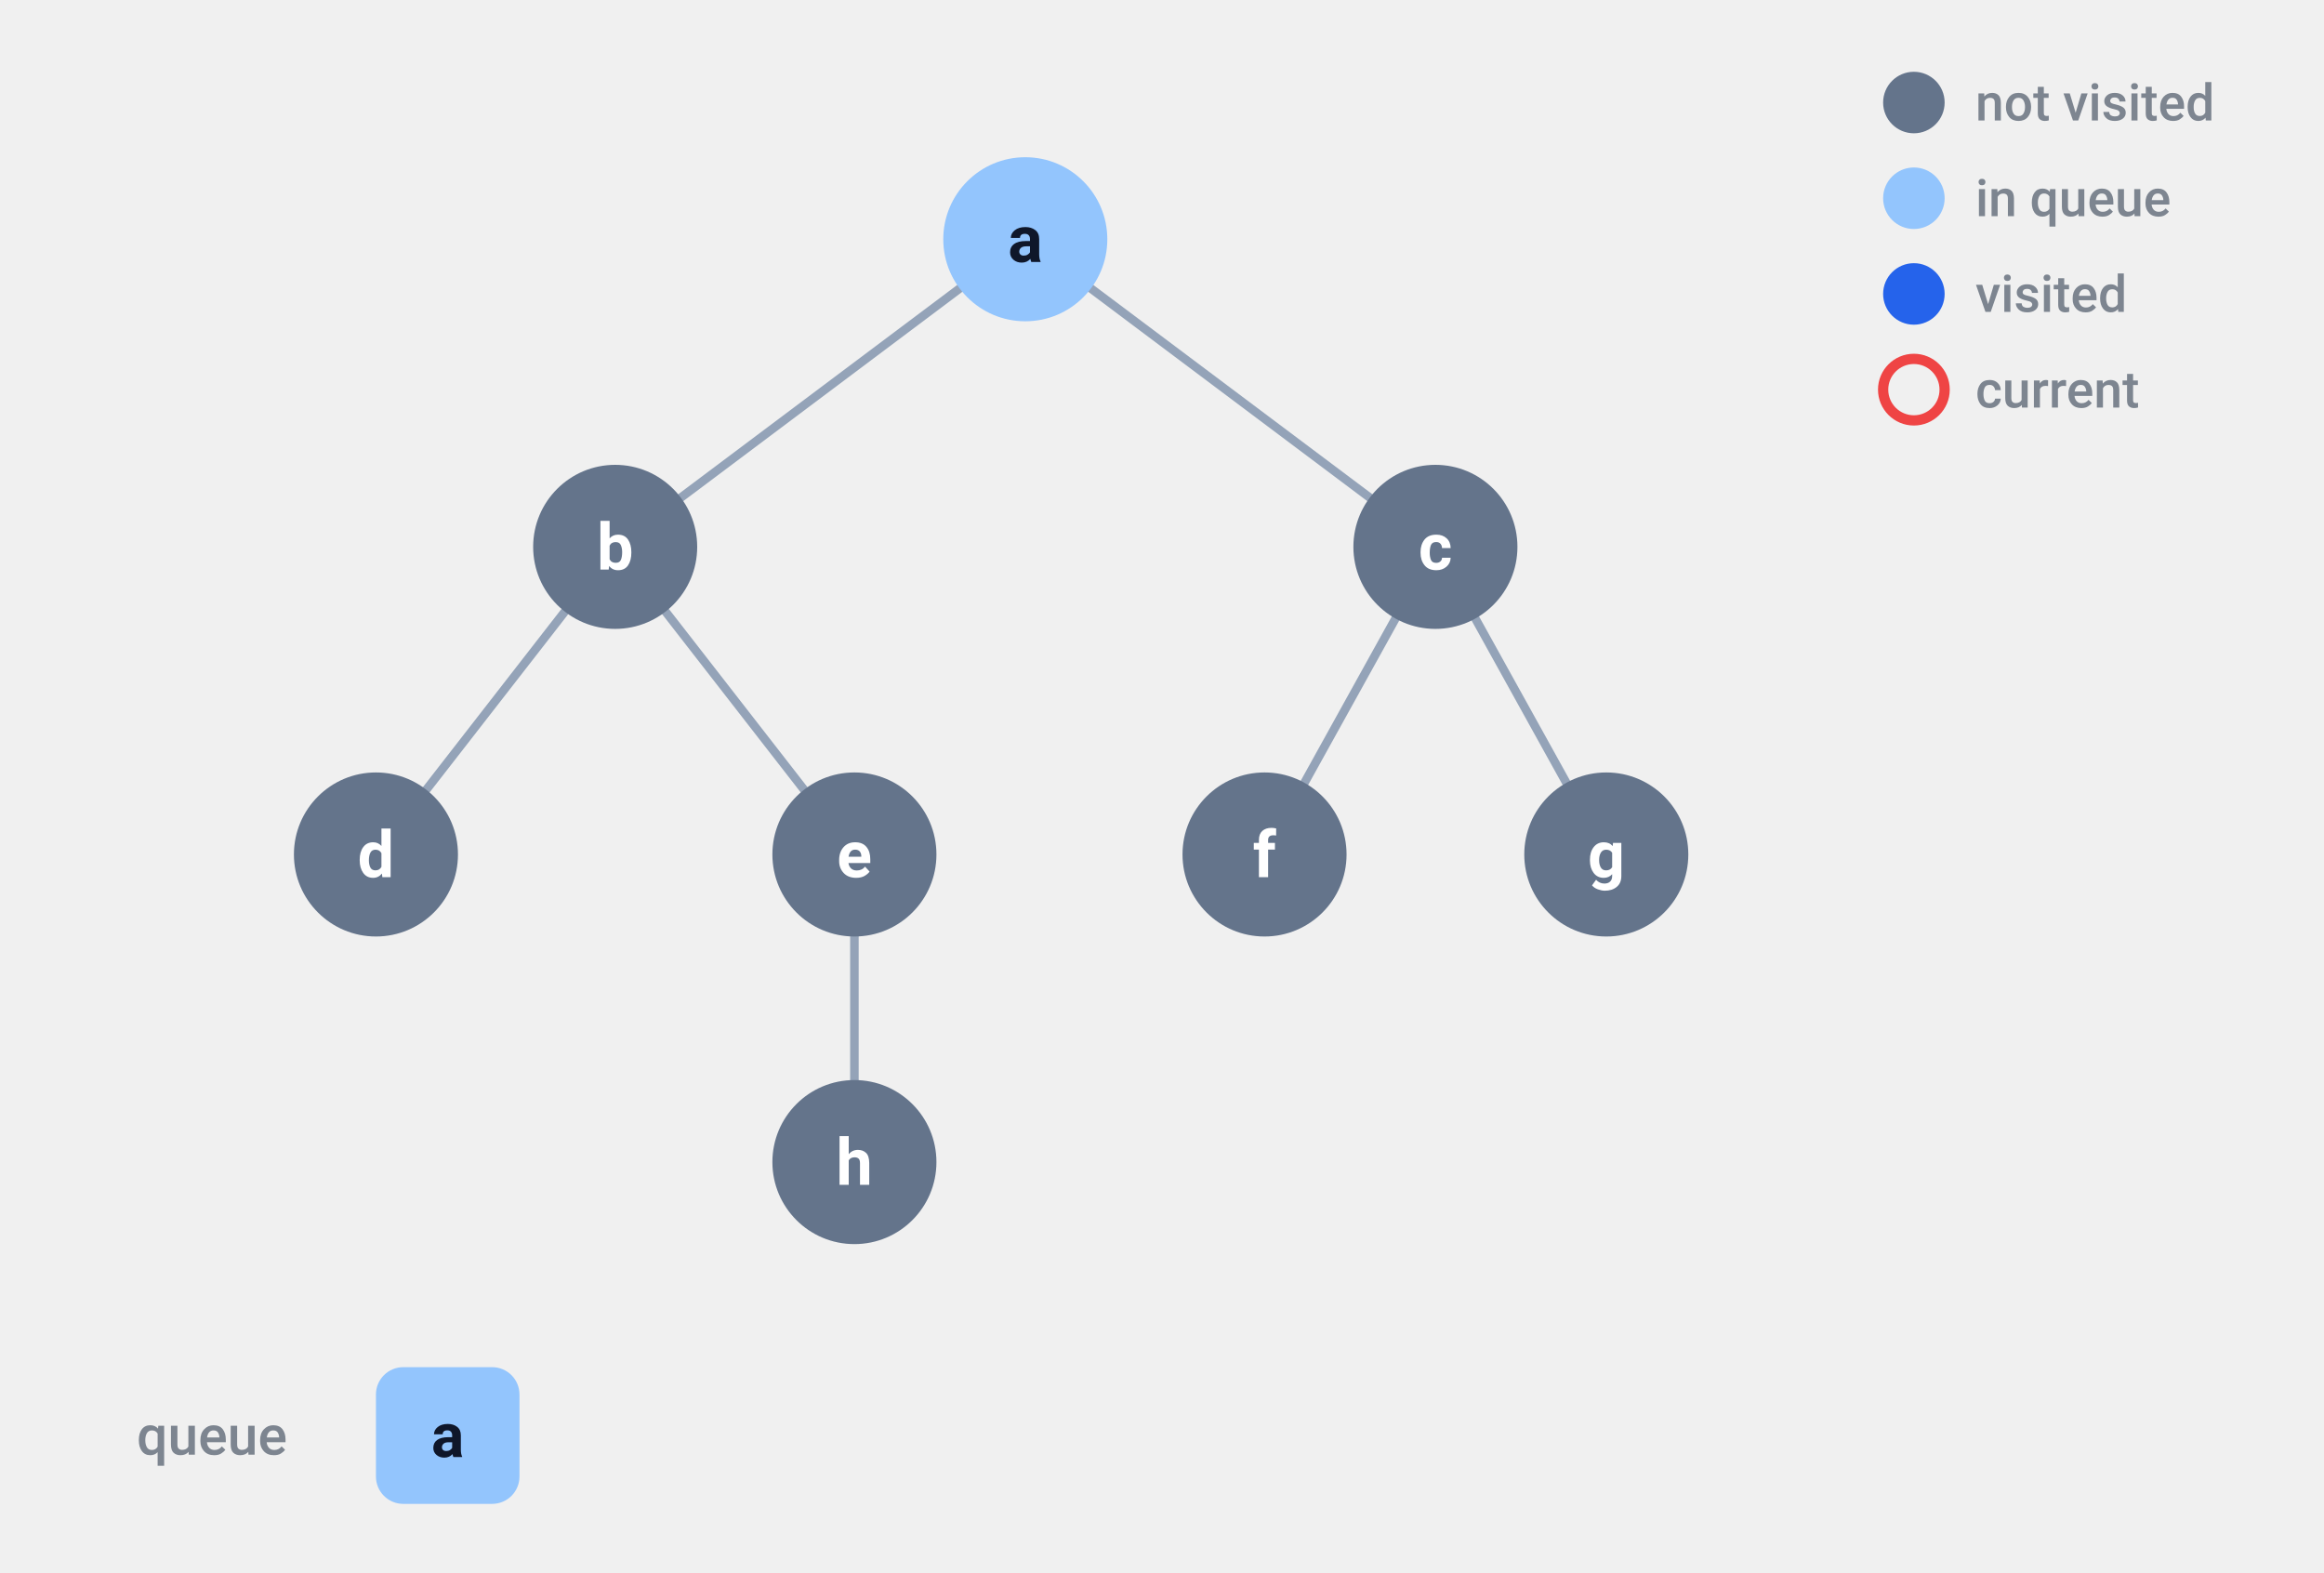
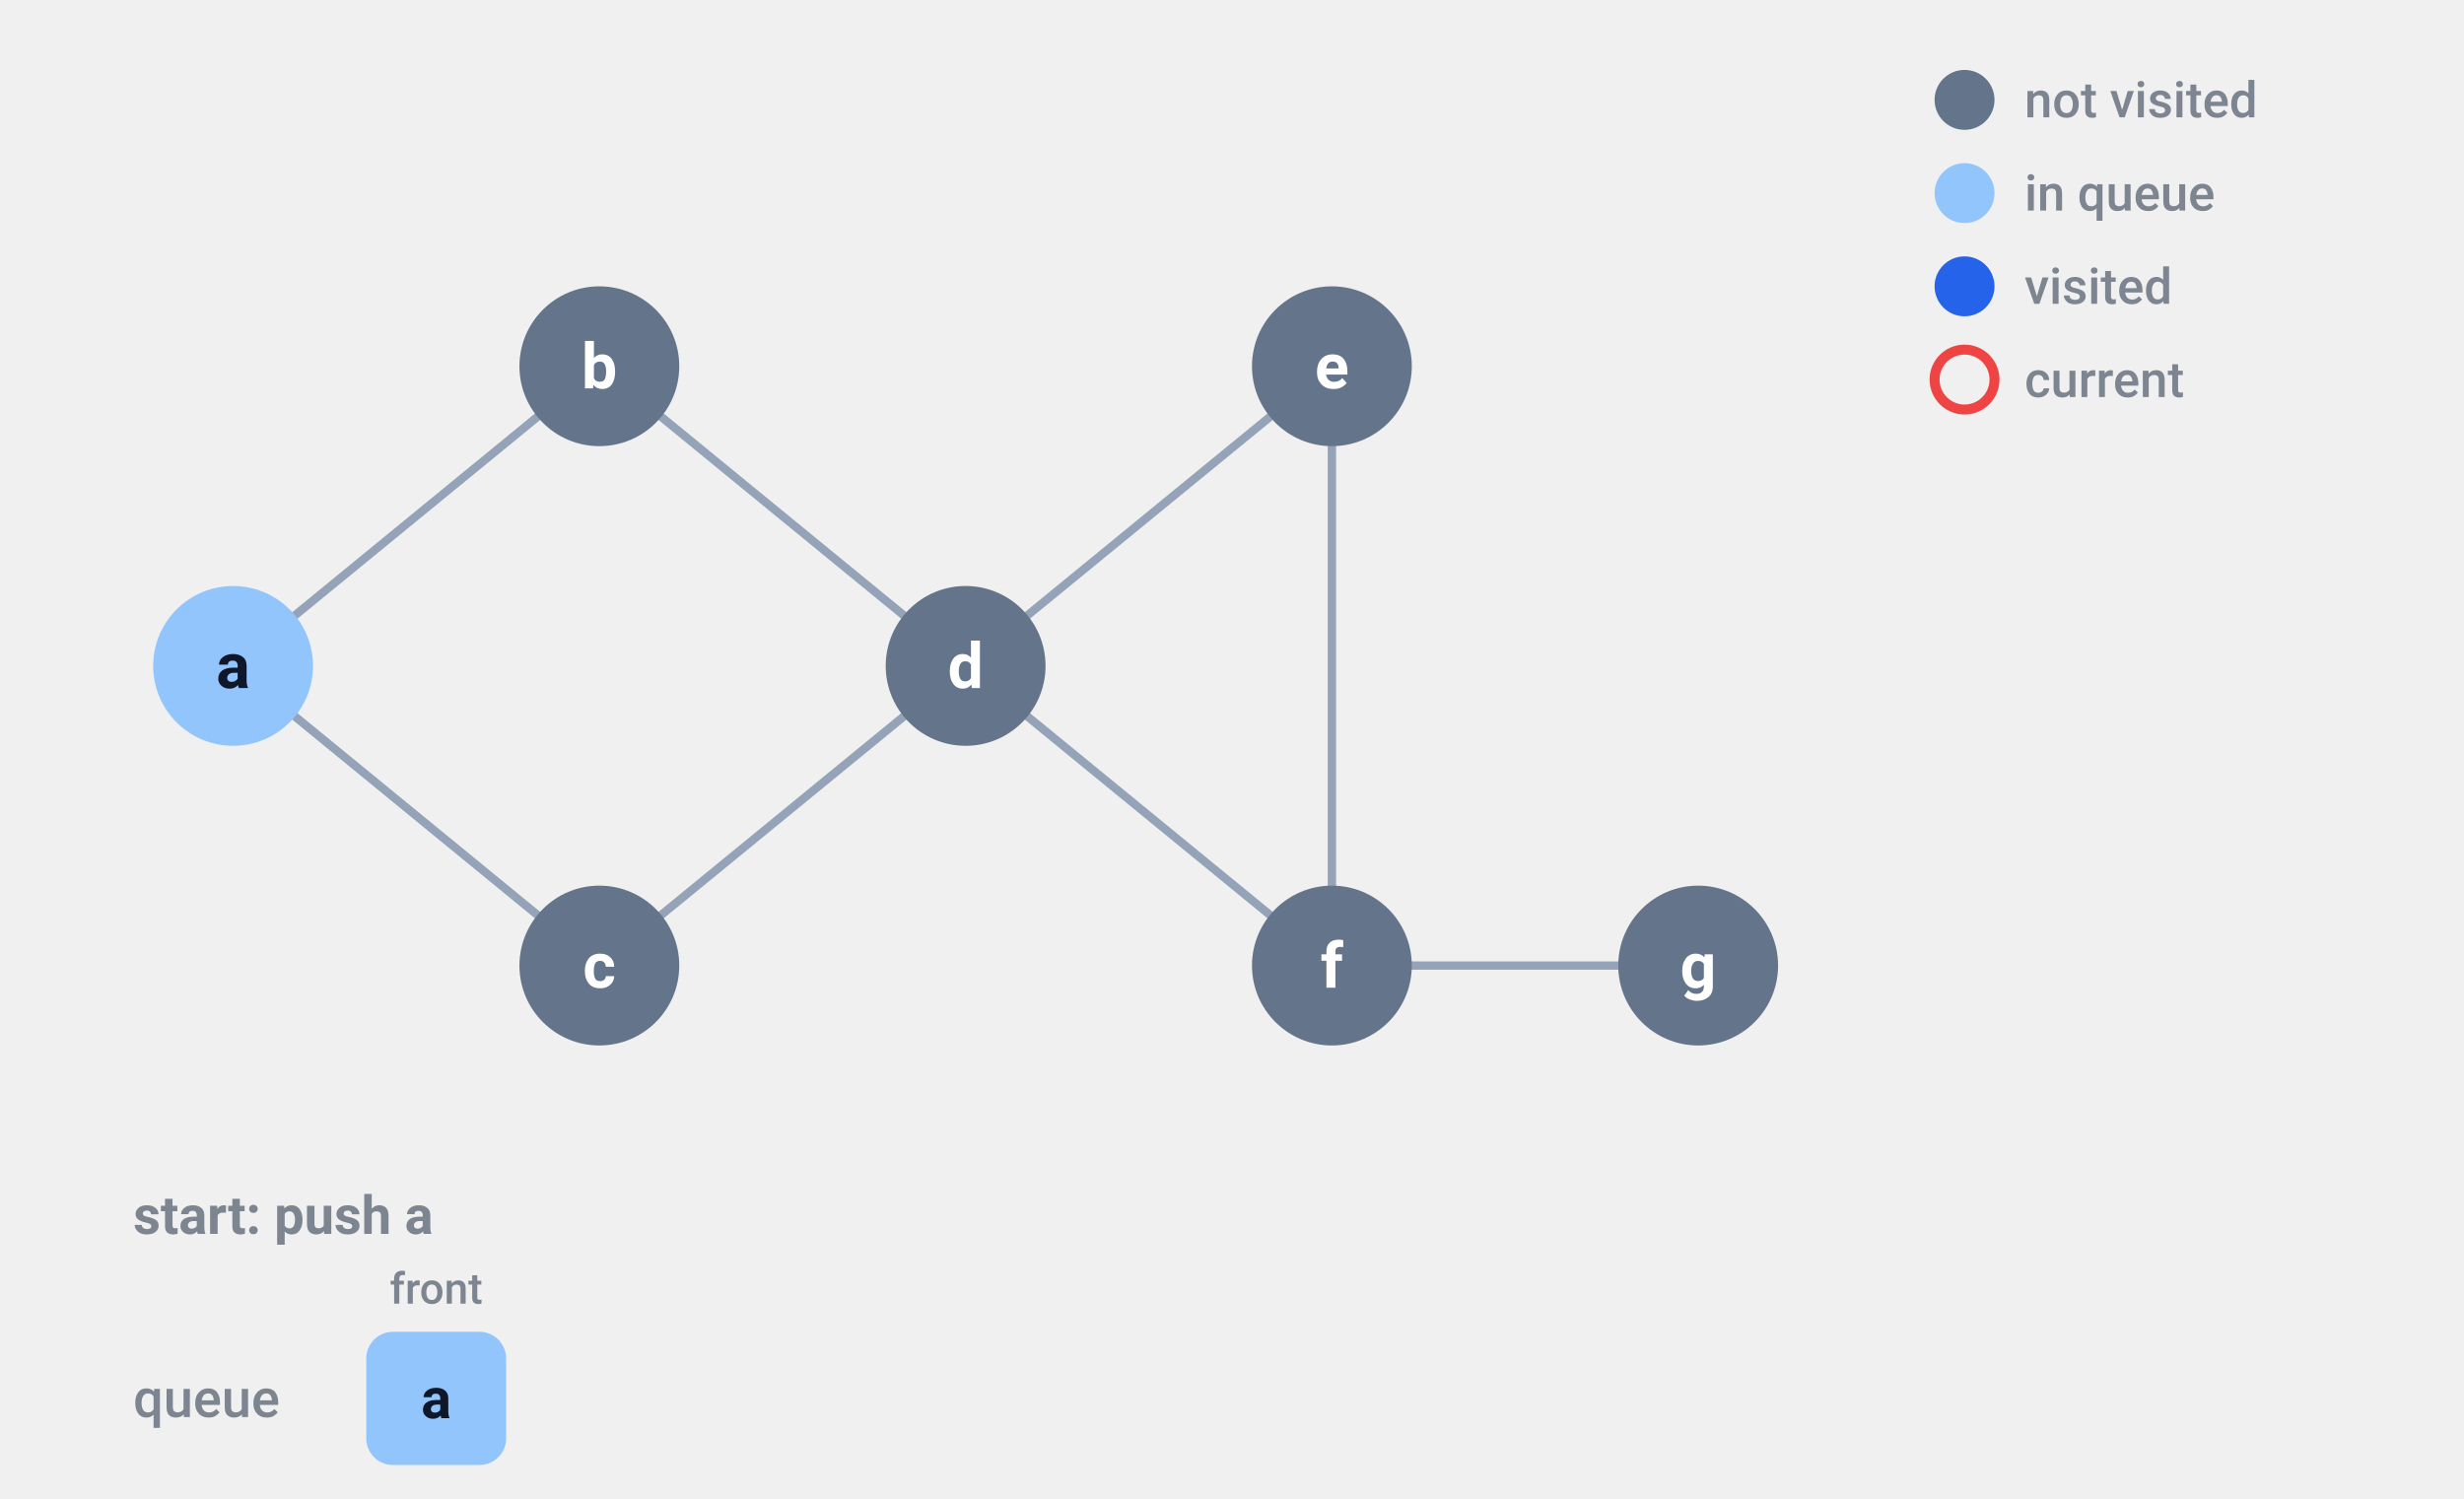
- <svg xmlns="http://www.w3.org/2000/svg" viewBox="0 0 680 460" width="680" height="460" font-family="ui-sans-serif, system-ui, -apple-system, 'Segoe UI', Roboto, sans-serif">
+ <svg xmlns="http://www.w3.org/2000/svg" viewBox="0 0 740 450" width="740" height="450" font-family="ui-sans-serif, system-ui, -apple-system, 'Segoe UI', Roboto, sans-serif">
  <defs>
    <marker id="ah" viewBox="0 0 10 10" refX="9" refY="5" markerWidth="7" markerHeight="7" orient="auto-start-reverse">
      <path d="M0,0 L10,5 L0,10 z" fill="#94a3b8" />
    </marker>
    <marker id="ahl" viewBox="0 0 10 10" refX="9" refY="5" markerWidth="6" markerHeight="6" orient="auto-start-reverse">
      <path d="M0,0 L10,5 L0,10 z" fill="#7d8590" />
    </marker>
  </defs>
-   <line x1="280.8" y1="84.4" x2="199.2" y2="145.6" stroke="#94a3b8" stroke-width="2.5" stroke-linecap="round" />
-   <line x1="319.2" y1="84.4" x2="400.8" y2="145.6" stroke="#94a3b8" stroke-width="2.5" stroke-linecap="round" />
-   <line x1="165.3" y1="178.9" x2="124.7" y2="231.1" stroke="#94a3b8" stroke-width="2.5" stroke-linecap="round" />
-   <line x1="194.7" y1="178.9" x2="235.3" y2="231.1" stroke="#94a3b8" stroke-width="2.5" stroke-linecap="round" />
-   <line x1="408.3" y1="181.0" x2="381.7" y2="229.0" stroke="#94a3b8" stroke-width="2.5" stroke-linecap="round" />
-   <line x1="431.7" y1="181.0" x2="458.3" y2="229.0" stroke="#94a3b8" stroke-width="2.5" stroke-linecap="round" />
-   <line x1="250.0" y1="274.0" x2="250.0" y2="316.0" stroke="#94a3b8" stroke-width="2.5" stroke-linecap="round" />
-   <circle cx="300" cy="70" r="31" fill="none" stroke="#ef4444" stroke-width="3" opacity="0">
-     <animate attributeName="opacity" dur="14.3s" repeatCount="indefinite" calcMode="discrete" keyTimes="0;0.091;0.182;0.273;0.364;0.455;0.545;0.636;0.727;0.818;0.909" values="0;1;0;0;0;0;0;0;0;0;0" />
+   <line x1="88.6" y1="184.8" x2="161.4" y2="125.2" stroke="#94a3b8" stroke-width="2.5" stroke-linecap="round" />
+   <line x1="88.6" y1="215.2" x2="161.4" y2="274.8" stroke="#94a3b8" stroke-width="2.5" stroke-linecap="round" />
+   <line x1="198.6" y1="125.2" x2="271.4" y2="184.8" stroke="#94a3b8" stroke-width="2.5" stroke-linecap="round" />
+   <line x1="198.6" y1="274.8" x2="271.4" y2="215.2" stroke="#94a3b8" stroke-width="2.5" stroke-linecap="round" />
+   <line x1="308.6" y1="184.8" x2="381.4" y2="125.2" stroke="#94a3b8" stroke-width="2.5" stroke-linecap="round" />
+   <line x1="308.6" y1="215.2" x2="381.4" y2="274.8" stroke="#94a3b8" stroke-width="2.5" stroke-linecap="round" />
+   <line x1="400.0" y1="134.0" x2="400.0" y2="266.0" stroke="#94a3b8" stroke-width="2.5" stroke-linecap="round" />
+   <line x1="424.0" y1="290.0" x2="486.0" y2="290.0" stroke="#94a3b8" stroke-width="2.5" stroke-linecap="round" />
+   <g opacity="0">
+     <line x1="88.6" y1="184.8" x2="161.4" y2="125.2" stroke="#2563eb" stroke-width="4.5" stroke-linecap="round" />
+     <animate attributeName="opacity" dur="16.5s" repeatCount="indefinite" calcMode="discrete" keyTimes="0;0.091;0.182;0.273;0.364;0.455;0.545;0.636;0.727;0.818;0.909" values="0;1;1;1;1;1;1;1;1;1;1" />
+   </g>
+   <g opacity="0">
+     <line x1="88.6" y1="215.2" x2="161.4" y2="274.8" stroke="#2563eb" stroke-width="4.5" stroke-linecap="round" />
+     <animate attributeName="opacity" dur="16.5s" repeatCount="indefinite" calcMode="discrete" keyTimes="0;0.091;0.182;0.273;0.364;0.455;0.545;0.636;0.727;0.818;0.909" values="0;1;1;1;1;1;1;1;1;1;1" />
+   </g>
+   <g opacity="0">
+     <line x1="198.6" y1="125.2" x2="271.4" y2="184.8" stroke="#2563eb" stroke-width="4.5" stroke-linecap="round" />
+     <animate attributeName="opacity" dur="16.5s" repeatCount="indefinite" calcMode="discrete" keyTimes="0;0.091;0.182;0.273;0.364;0.455;0.545;0.636;0.727;0.818;0.909" values="0;0;1;1;1;1;1;1;1;1;1" />
+   </g>
+   <g opacity="0">
+     <line x1="308.6" y1="184.8" x2="381.4" y2="125.2" stroke="#2563eb" stroke-width="4.5" stroke-linecap="round" />
+     <animate attributeName="opacity" dur="16.5s" repeatCount="indefinite" calcMode="discrete" keyTimes="0;0.091;0.182;0.273;0.364;0.455;0.545;0.636;0.727;0.818;0.909" values="0;0;0;0;1;1;1;1;1;1;1" />
+   </g>
+   <g opacity="0">
+     <line x1="308.6" y1="215.2" x2="381.4" y2="274.8" stroke="#2563eb" stroke-width="4.5" stroke-linecap="round" />
+     <animate attributeName="opacity" dur="16.5s" repeatCount="indefinite" calcMode="discrete" keyTimes="0;0.091;0.182;0.273;0.364;0.455;0.545;0.636;0.727;0.818;0.909" values="0;0;0;0;1;1;1;1;1;1;1" />
+   </g>
+   <g opacity="0">
+     <line x1="424.0" y1="290.0" x2="486.0" y2="290.0" stroke="#2563eb" stroke-width="4.5" stroke-linecap="round" />
+     <animate attributeName="opacity" dur="16.5s" repeatCount="indefinite" calcMode="discrete" keyTimes="0;0.091;0.182;0.273;0.364;0.455;0.545;0.636;0.727;0.818;0.909" values="0;0;0;0;0;0;1;1;1;1;1" />
+   </g>
+   <circle cx="70" cy="200" r="31" fill="none" stroke="#ef4444" stroke-width="3" opacity="0">
+     <animate attributeName="opacity" dur="16.5s" repeatCount="indefinite" calcMode="discrete" keyTimes="0;0.091;0.182;0.273;0.364;0.455;0.545;0.636;0.727;0.818;0.909" values="0;1;0;0;0;0;0;0;0;0;0" />
  </circle>
-   <circle cx="300" cy="70" r="24" fill="#93c5fd">
-     <animate attributeName="fill" dur="14.3s" repeatCount="indefinite" calcMode="discrete" keyTimes="0;0.091;0.182;0.273;0.364;0.455;0.545;0.636;0.727;0.818;0.909" values="#93c5fd;#2563eb;#2563eb;#2563eb;#2563eb;#2563eb;#2563eb;#2563eb;#2563eb;#2563eb;#2563eb" />
+   <circle cx="70" cy="200" r="24" fill="#93c5fd">
+     <animate attributeName="fill" dur="16.5s" repeatCount="indefinite" calcMode="discrete" keyTimes="0;0.091;0.182;0.273;0.364;0.455;0.545;0.636;0.727;0.818;0.909" values="#93c5fd;#2563eb;#2563eb;#2563eb;#2563eb;#2563eb;#2563eb;#2563eb;#2563eb;#2563eb;#2563eb" />
  </circle>
-   <text x="300" y="70" dy=".35em" text-anchor="middle" font-size="19" font-weight="700" fill="#0f172a">a<animate attributeName="fill" dur="14.3s" repeatCount="indefinite" calcMode="discrete" keyTimes="0;0.091;0.182;0.273;0.364;0.455;0.545;0.636;0.727;0.818;0.909" values="#0f172a;#fff;#fff;#fff;#fff;#fff;#fff;#fff;#fff;#fff;#fff" />
+   <text x="70" y="200" dy=".35em" text-anchor="middle" font-size="19" font-weight="700" fill="#0f172a">a<animate attributeName="fill" dur="16.5s" repeatCount="indefinite" calcMode="discrete" keyTimes="0;0.091;0.182;0.273;0.364;0.455;0.545;0.636;0.727;0.818;0.909" values="#0f172a;#fff;#fff;#fff;#fff;#fff;#fff;#fff;#fff;#fff;#fff" />
  </text>
-   <circle cx="180" cy="160" r="31" fill="none" stroke="#ef4444" stroke-width="3" opacity="0">
-     <animate attributeName="opacity" dur="14.3s" repeatCount="indefinite" calcMode="discrete" keyTimes="0;0.091;0.182;0.273;0.364;0.455;0.545;0.636;0.727;0.818;0.909" values="0;0;1;0;0;0;0;0;0;0;0" />
+   <circle cx="180" cy="110" r="31" fill="none" stroke="#ef4444" stroke-width="3" opacity="0">
+     <animate attributeName="opacity" dur="16.5s" repeatCount="indefinite" calcMode="discrete" keyTimes="0;0.091;0.182;0.273;0.364;0.455;0.545;0.636;0.727;0.818;0.909" values="0;0;1;0;0;0;0;0;0;0;0" />
  </circle>
-   <circle cx="180" cy="160" r="24" fill="#64748b">
-     <animate attributeName="fill" dur="14.3s" repeatCount="indefinite" calcMode="discrete" keyTimes="0;0.091;0.182;0.273;0.364;0.455;0.545;0.636;0.727;0.818;0.909" values="#64748b;#93c5fd;#2563eb;#2563eb;#2563eb;#2563eb;#2563eb;#2563eb;#2563eb;#2563eb;#2563eb" />
+   <circle cx="180" cy="110" r="24" fill="#64748b">
+     <animate attributeName="fill" dur="16.5s" repeatCount="indefinite" calcMode="discrete" keyTimes="0;0.091;0.182;0.273;0.364;0.455;0.545;0.636;0.727;0.818;0.909" values="#64748b;#93c5fd;#2563eb;#2563eb;#2563eb;#2563eb;#2563eb;#2563eb;#2563eb;#2563eb;#2563eb" />
  </circle>
-   <text x="180" y="160" dy=".35em" text-anchor="middle" font-size="19" font-weight="700" fill="#fff">b<animate attributeName="fill" dur="14.3s" repeatCount="indefinite" calcMode="discrete" keyTimes="0;0.091;0.182;0.273;0.364;0.455;0.545;0.636;0.727;0.818;0.909" values="#fff;#0f172a;#fff;#fff;#fff;#fff;#fff;#fff;#fff;#fff;#fff" />
+   <text x="180" y="110" dy=".35em" text-anchor="middle" font-size="19" font-weight="700" fill="#fff">b<animate attributeName="fill" dur="16.5s" repeatCount="indefinite" calcMode="discrete" keyTimes="0;0.091;0.182;0.273;0.364;0.455;0.545;0.636;0.727;0.818;0.909" values="#fff;#0f172a;#fff;#fff;#fff;#fff;#fff;#fff;#fff;#fff;#fff" />
  </text>
-   <circle cx="420" cy="160" r="31" fill="none" stroke="#ef4444" stroke-width="3" opacity="0">
-     <animate attributeName="opacity" dur="14.3s" repeatCount="indefinite" calcMode="discrete" keyTimes="0;0.091;0.182;0.273;0.364;0.455;0.545;0.636;0.727;0.818;0.909" values="0;0;0;1;0;0;0;0;0;0;0" />
+   <circle cx="180" cy="290" r="31" fill="none" stroke="#ef4444" stroke-width="3" opacity="0">
+     <animate attributeName="opacity" dur="16.5s" repeatCount="indefinite" calcMode="discrete" keyTimes="0;0.091;0.182;0.273;0.364;0.455;0.545;0.636;0.727;0.818;0.909" values="0;0;0;1;0;0;0;0;0;0;0" />
  </circle>
-   <circle cx="420" cy="160" r="24" fill="#64748b">
-     <animate attributeName="fill" dur="14.3s" repeatCount="indefinite" calcMode="discrete" keyTimes="0;0.091;0.182;0.273;0.364;0.455;0.545;0.636;0.727;0.818;0.909" values="#64748b;#93c5fd;#93c5fd;#2563eb;#2563eb;#2563eb;#2563eb;#2563eb;#2563eb;#2563eb;#2563eb" />
+   <circle cx="180" cy="290" r="24" fill="#64748b">
+     <animate attributeName="fill" dur="16.5s" repeatCount="indefinite" calcMode="discrete" keyTimes="0;0.091;0.182;0.273;0.364;0.455;0.545;0.636;0.727;0.818;0.909" values="#64748b;#93c5fd;#93c5fd;#2563eb;#2563eb;#2563eb;#2563eb;#2563eb;#2563eb;#2563eb;#2563eb" />
  </circle>
-   <text x="420" y="160" dy=".35em" text-anchor="middle" font-size="19" font-weight="700" fill="#fff">c<animate attributeName="fill" dur="14.3s" repeatCount="indefinite" calcMode="discrete" keyTimes="0;0.091;0.182;0.273;0.364;0.455;0.545;0.636;0.727;0.818;0.909" values="#fff;#0f172a;#0f172a;#fff;#fff;#fff;#fff;#fff;#fff;#fff;#fff" />
+   <text x="180" y="290" dy=".35em" text-anchor="middle" font-size="19" font-weight="700" fill="#fff">c<animate attributeName="fill" dur="16.5s" repeatCount="indefinite" calcMode="discrete" keyTimes="0;0.091;0.182;0.273;0.364;0.455;0.545;0.636;0.727;0.818;0.909" values="#fff;#0f172a;#0f172a;#fff;#fff;#fff;#fff;#fff;#fff;#fff;#fff" />
  </text>
-   <circle cx="110" cy="250" r="31" fill="none" stroke="#ef4444" stroke-width="3" opacity="0">
-     <animate attributeName="opacity" dur="14.3s" repeatCount="indefinite" calcMode="discrete" keyTimes="0;0.091;0.182;0.273;0.364;0.455;0.545;0.636;0.727;0.818;0.909" values="0;0;0;0;1;0;0;0;0;0;0" />
+   <circle cx="290" cy="200" r="31" fill="none" stroke="#ef4444" stroke-width="3" opacity="0">
+     <animate attributeName="opacity" dur="16.5s" repeatCount="indefinite" calcMode="discrete" keyTimes="0;0.091;0.182;0.273;0.364;0.455;0.545;0.636;0.727;0.818;0.909" values="0;0;0;0;1;0;0;0;0;0;0" />
  </circle>
-   <circle cx="110" cy="250" r="24" fill="#64748b">
-     <animate attributeName="fill" dur="14.3s" repeatCount="indefinite" calcMode="discrete" keyTimes="0;0.091;0.182;0.273;0.364;0.455;0.545;0.636;0.727;0.818;0.909" values="#64748b;#64748b;#93c5fd;#93c5fd;#2563eb;#2563eb;#2563eb;#2563eb;#2563eb;#2563eb;#2563eb" />
+   <circle cx="290" cy="200" r="24" fill="#64748b">
+     <animate attributeName="fill" dur="16.5s" repeatCount="indefinite" calcMode="discrete" keyTimes="0;0.091;0.182;0.273;0.364;0.455;0.545;0.636;0.727;0.818;0.909" values="#64748b;#64748b;#93c5fd;#93c5fd;#2563eb;#2563eb;#2563eb;#2563eb;#2563eb;#2563eb;#2563eb" />
  </circle>
-   <text x="110" y="250" dy=".35em" text-anchor="middle" font-size="19" font-weight="700" fill="#fff">d<animate attributeName="fill" dur="14.3s" repeatCount="indefinite" calcMode="discrete" keyTimes="0;0.091;0.182;0.273;0.364;0.455;0.545;0.636;0.727;0.818;0.909" values="#fff;#fff;#0f172a;#0f172a;#fff;#fff;#fff;#fff;#fff;#fff;#fff" />
+   <text x="290" y="200" dy=".35em" text-anchor="middle" font-size="19" font-weight="700" fill="#fff">d<animate attributeName="fill" dur="16.5s" repeatCount="indefinite" calcMode="discrete" keyTimes="0;0.091;0.182;0.273;0.364;0.455;0.545;0.636;0.727;0.818;0.909" values="#fff;#fff;#0f172a;#0f172a;#fff;#fff;#fff;#fff;#fff;#fff;#fff" />
  </text>
-   <circle cx="250" cy="250" r="31" fill="none" stroke="#ef4444" stroke-width="3" opacity="0">
-     <animate attributeName="opacity" dur="14.3s" repeatCount="indefinite" calcMode="discrete" keyTimes="0;0.091;0.182;0.273;0.364;0.455;0.545;0.636;0.727;0.818;0.909" values="0;0;0;0;0;1;0;0;0;0;0" />
+   <circle cx="400" cy="110" r="31" fill="none" stroke="#ef4444" stroke-width="3" opacity="0">
+     <animate attributeName="opacity" dur="16.5s" repeatCount="indefinite" calcMode="discrete" keyTimes="0;0.091;0.182;0.273;0.364;0.455;0.545;0.636;0.727;0.818;0.909" values="0;0;0;0;0;1;0;0;0;0;0" />
  </circle>
-   <circle cx="250" cy="250" r="24" fill="#64748b">
-     <animate attributeName="fill" dur="14.3s" repeatCount="indefinite" calcMode="discrete" keyTimes="0;0.091;0.182;0.273;0.364;0.455;0.545;0.636;0.727;0.818;0.909" values="#64748b;#64748b;#93c5fd;#93c5fd;#93c5fd;#2563eb;#2563eb;#2563eb;#2563eb;#2563eb;#2563eb" />
+   <circle cx="400" cy="110" r="24" fill="#64748b">
+     <animate attributeName="fill" dur="16.5s" repeatCount="indefinite" calcMode="discrete" keyTimes="0;0.091;0.182;0.273;0.364;0.455;0.545;0.636;0.727;0.818;0.909" values="#64748b;#64748b;#64748b;#64748b;#93c5fd;#2563eb;#2563eb;#2563eb;#2563eb;#2563eb;#2563eb" />
  </circle>
-   <text x="250" y="250" dy=".35em" text-anchor="middle" font-size="19" font-weight="700" fill="#fff">e<animate attributeName="fill" dur="14.3s" repeatCount="indefinite" calcMode="discrete" keyTimes="0;0.091;0.182;0.273;0.364;0.455;0.545;0.636;0.727;0.818;0.909" values="#fff;#fff;#0f172a;#0f172a;#0f172a;#fff;#fff;#fff;#fff;#fff;#fff" />
+   <text x="400" y="110" dy=".35em" text-anchor="middle" font-size="19" font-weight="700" fill="#fff">e<animate attributeName="fill" dur="16.5s" repeatCount="indefinite" calcMode="discrete" keyTimes="0;0.091;0.182;0.273;0.364;0.455;0.545;0.636;0.727;0.818;0.909" values="#fff;#fff;#fff;#fff;#0f172a;#fff;#fff;#fff;#fff;#fff;#fff" />
  </text>
-   <circle cx="370" cy="250" r="31" fill="none" stroke="#ef4444" stroke-width="3" opacity="0">
-     <animate attributeName="opacity" dur="14.3s" repeatCount="indefinite" calcMode="discrete" keyTimes="0;0.091;0.182;0.273;0.364;0.455;0.545;0.636;0.727;0.818;0.909" values="0;0;0;0;0;0;1;0;0;0;0" />
+   <circle cx="400" cy="290" r="31" fill="none" stroke="#ef4444" stroke-width="3" opacity="0">
+     <animate attributeName="opacity" dur="16.5s" repeatCount="indefinite" calcMode="discrete" keyTimes="0;0.091;0.182;0.273;0.364;0.455;0.545;0.636;0.727;0.818;0.909" values="0;0;0;0;0;0;1;0;0;0;0" />
  </circle>
-   <circle cx="370" cy="250" r="24" fill="#64748b">
-     <animate attributeName="fill" dur="14.3s" repeatCount="indefinite" calcMode="discrete" keyTimes="0;0.091;0.182;0.273;0.364;0.455;0.545;0.636;0.727;0.818;0.909" values="#64748b;#64748b;#64748b;#93c5fd;#93c5fd;#93c5fd;#2563eb;#2563eb;#2563eb;#2563eb;#2563eb" />
+   <circle cx="400" cy="290" r="24" fill="#64748b">
+     <animate attributeName="fill" dur="16.5s" repeatCount="indefinite" calcMode="discrete" keyTimes="0;0.091;0.182;0.273;0.364;0.455;0.545;0.636;0.727;0.818;0.909" values="#64748b;#64748b;#64748b;#64748b;#93c5fd;#93c5fd;#2563eb;#2563eb;#2563eb;#2563eb;#2563eb" />
  </circle>
-   <text x="370" y="250" dy=".35em" text-anchor="middle" font-size="19" font-weight="700" fill="#fff">f<animate attributeName="fill" dur="14.3s" repeatCount="indefinite" calcMode="discrete" keyTimes="0;0.091;0.182;0.273;0.364;0.455;0.545;0.636;0.727;0.818;0.909" values="#fff;#fff;#fff;#0f172a;#0f172a;#0f172a;#fff;#fff;#fff;#fff;#fff" />
+   <text x="400" y="290" dy=".35em" text-anchor="middle" font-size="19" font-weight="700" fill="#fff">f<animate attributeName="fill" dur="16.5s" repeatCount="indefinite" calcMode="discrete" keyTimes="0;0.091;0.182;0.273;0.364;0.455;0.545;0.636;0.727;0.818;0.909" values="#fff;#fff;#fff;#fff;#0f172a;#0f172a;#fff;#fff;#fff;#fff;#fff" />
  </text>
-   <circle cx="470" cy="250" r="31" fill="none" stroke="#ef4444" stroke-width="3" opacity="0">
-     <animate attributeName="opacity" dur="14.3s" repeatCount="indefinite" calcMode="discrete" keyTimes="0;0.091;0.182;0.273;0.364;0.455;0.545;0.636;0.727;0.818;0.909" values="0;0;0;0;0;0;0;1;0;0;0" />
+   <circle cx="510" cy="290" r="31" fill="none" stroke="#ef4444" stroke-width="3" opacity="0">
+     <animate attributeName="opacity" dur="16.5s" repeatCount="indefinite" calcMode="discrete" keyTimes="0;0.091;0.182;0.273;0.364;0.455;0.545;0.636;0.727;0.818;0.909" values="0;0;0;0;0;0;0;1;0;0;0" />
  </circle>
-   <circle cx="470" cy="250" r="24" fill="#64748b">
-     <animate attributeName="fill" dur="14.3s" repeatCount="indefinite" calcMode="discrete" keyTimes="0;0.091;0.182;0.273;0.364;0.455;0.545;0.636;0.727;0.818;0.909" values="#64748b;#64748b;#64748b;#93c5fd;#93c5fd;#93c5fd;#93c5fd;#2563eb;#2563eb;#2563eb;#2563eb" />
+   <circle cx="510" cy="290" r="24" fill="#64748b">
+     <animate attributeName="fill" dur="16.5s" repeatCount="indefinite" calcMode="discrete" keyTimes="0;0.091;0.182;0.273;0.364;0.455;0.545;0.636;0.727;0.818;0.909" values="#64748b;#64748b;#64748b;#64748b;#64748b;#64748b;#93c5fd;#2563eb;#2563eb;#2563eb;#2563eb" />
  </circle>
-   <text x="470" y="250" dy=".35em" text-anchor="middle" font-size="19" font-weight="700" fill="#fff">g<animate attributeName="fill" dur="14.3s" repeatCount="indefinite" calcMode="discrete" keyTimes="0;0.091;0.182;0.273;0.364;0.455;0.545;0.636;0.727;0.818;0.909" values="#fff;#fff;#fff;#0f172a;#0f172a;#0f172a;#0f172a;#fff;#fff;#fff;#fff" />
+   <text x="510" y="290" dy=".35em" text-anchor="middle" font-size="19" font-weight="700" fill="#fff">g<animate attributeName="fill" dur="16.5s" repeatCount="indefinite" calcMode="discrete" keyTimes="0;0.091;0.182;0.273;0.364;0.455;0.545;0.636;0.727;0.818;0.909" values="#fff;#fff;#fff;#fff;#fff;#fff;#0f172a;#fff;#fff;#fff;#fff" />
  </text>
-   <circle cx="250" cy="340" r="31" fill="none" stroke="#ef4444" stroke-width="3" opacity="0">
-     <animate attributeName="opacity" dur="14.3s" repeatCount="indefinite" calcMode="discrete" keyTimes="0;0.091;0.182;0.273;0.364;0.455;0.545;0.636;0.727;0.818;0.909" values="0;0;0;0;0;0;0;0;1;1;1" />
-   </circle>
-   <circle cx="250" cy="340" r="24" fill="#64748b">
-     <animate attributeName="fill" dur="14.3s" repeatCount="indefinite" calcMode="discrete" keyTimes="0;0.091;0.182;0.273;0.364;0.455;0.545;0.636;0.727;0.818;0.909" values="#64748b;#64748b;#64748b;#64748b;#64748b;#93c5fd;#93c5fd;#93c5fd;#2563eb;#2563eb;#2563eb" />
-   </circle>
-   <text x="250" y="340" dy=".35em" text-anchor="middle" font-size="19" font-weight="700" fill="#fff">h<animate attributeName="fill" dur="14.3s" repeatCount="indefinite" calcMode="discrete" keyTimes="0;0.091;0.182;0.273;0.364;0.455;0.545;0.636;0.727;0.818;0.909" values="#fff;#fff;#fff;#fff;#fff;#0f172a;#0f172a;#0f172a;#fff;#fff;#fff" />
-   </text>
+   <g opacity="1">
+     <text x="40" y="365" dy=".35em" text-anchor="start" font-size="16" font-weight="600" fill="#7d8590">start: push a</text>
+     <animate attributeName="opacity" dur="16.5s" repeatCount="indefinite" calcMode="discrete" keyTimes="0;0.091;0.182;0.273;0.364;0.455;0.545;0.636;0.727;0.818;0.909" values="1;0;0;0;0;0;0;0;0;0;0" />
+   </g>
+   <g opacity="0">
+     <text x="40" y="365" dy=".35em" text-anchor="start" font-size="16" font-weight="600" fill="#7d8590">pop a: push b, c</text>
+     <animate attributeName="opacity" dur="16.5s" repeatCount="indefinite" calcMode="discrete" keyTimes="0;0.091;0.182;0.273;0.364;0.455;0.545;0.636;0.727;0.818;0.909" values="0;1;0;0;0;0;0;0;0;0;0" />
+   </g>
+   <g opacity="0">
+     <text x="40" y="365" dy=".35em" text-anchor="start" font-size="16" font-weight="600" fill="#7d8590">pop b: push d</text>
+     <animate attributeName="opacity" dur="16.5s" repeatCount="indefinite" calcMode="discrete" keyTimes="0;0.091;0.182;0.273;0.364;0.455;0.545;0.636;0.727;0.818;0.909" values="0;0;1;0;0;0;0;0;0;0;0" />
+   </g>
+   <g opacity="0">
+     <text x="40" y="365" dy=".35em" text-anchor="start" font-size="16" font-weight="600" fill="#7d8590">pop c: nothing new</text>
+     <animate attributeName="opacity" dur="16.5s" repeatCount="indefinite" calcMode="discrete" keyTimes="0;0.091;0.182;0.273;0.364;0.455;0.545;0.636;0.727;0.818;0.909" values="0;0;0;1;0;0;0;0;0;0;0" />
+   </g>
+   <g opacity="0">
+     <text x="40" y="365" dy=".35em" text-anchor="start" font-size="16" font-weight="600" fill="#7d8590">pop d: push e, f</text>
+     <animate attributeName="opacity" dur="16.5s" repeatCount="indefinite" calcMode="discrete" keyTimes="0;0.091;0.182;0.273;0.364;0.455;0.545;0.636;0.727;0.818;0.909" values="0;0;0;0;1;0;0;0;0;0;0" />
+   </g>
+   <g opacity="0">
+     <text x="40" y="365" dy=".35em" text-anchor="start" font-size="16" font-weight="600" fill="#7d8590">pop e: nothing new</text>
+     <animate attributeName="opacity" dur="16.5s" repeatCount="indefinite" calcMode="discrete" keyTimes="0;0.091;0.182;0.273;0.364;0.455;0.545;0.636;0.727;0.818;0.909" values="0;0;0;0;0;1;0;0;0;0;0" />
+   </g>
+   <g opacity="0">
+     <text x="40" y="365" dy=".35em" text-anchor="start" font-size="16" font-weight="600" fill="#7d8590">pop f: push g</text>
+     <animate attributeName="opacity" dur="16.5s" repeatCount="indefinite" calcMode="discrete" keyTimes="0;0.091;0.182;0.273;0.364;0.455;0.545;0.636;0.727;0.818;0.909" values="0;0;0;0;0;0;1;0;0;0;0" />
+   </g>
+   <g opacity="0">
+     <text x="40" y="365" dy=".35em" text-anchor="start" font-size="16" font-weight="600" fill="#7d8590">pop g: nothing new</text>
+     <animate attributeName="opacity" dur="16.5s" repeatCount="indefinite" calcMode="discrete" keyTimes="0;0.091;0.182;0.273;0.364;0.455;0.545;0.636;0.727;0.818;0.909" values="0;0;0;0;0;0;0;1;0;0;0" />
+   </g>
+   <g opacity="0">
+     <text x="40" y="365" dy=".35em" text-anchor="start" font-size="16" font-weight="600" fill="#7d8590">done</text>
+     <animate attributeName="opacity" dur="16.5s" repeatCount="indefinite" calcMode="discrete" keyTimes="0;0.091;0.182;0.273;0.364;0.455;0.545;0.636;0.727;0.818;0.909" values="0;0;0;0;0;0;0;0;1;1;1" />
+   </g>
  <text x="40" y="420" dy=".35em" text-anchor="start" font-size="16" font-weight="500" fill="#7d8590">queue</text>
  <g opacity="1">
    <rect x="110" y="400" width="42" height="40" rx="8" fill="#93c5fd" />
-     <text x="131" y="420" dy=".35em" text-anchor="middle" font-size="18" font-weight="700" fill="#0f172a">a</text>
-     <animate attributeName="opacity" dur="14.3s" repeatCount="indefinite" calcMode="discrete" keyTimes="0;0.091;0.182;0.273;0.364;0.455;0.545;0.636;0.727;0.818;0.909" values="1;0;0;0;0;0;0;0;0;0;0" />
+     <text x="131.0" y="420" dy=".35em" text-anchor="middle" font-size="17" font-weight="700" fill="#0f172a">a</text>
+     <text x="131.0" y="387" dy=".35em" text-anchor="middle" font-size="13" font-weight="500" fill="#7d8590">front</text>
+     <animate attributeName="opacity" dur="16.5s" repeatCount="indefinite" calcMode="discrete" keyTimes="0;0.091;0.182;0.273;0.364;0.455;0.545;0.636;0.727;0.818;0.909" values="1;0;0;0;0;0;0;0;0;0;0" />
  </g>
  <g opacity="0">
    <rect x="110" y="400" width="42" height="40" rx="8" fill="#93c5fd" />
-     <text x="131" y="420" dy=".35em" text-anchor="middle" font-size="18" font-weight="700" fill="#0f172a">b</text>
+     <text x="131.0" y="420" dy=".35em" text-anchor="middle" font-size="17" font-weight="700" fill="#0f172a">b</text>
    <rect x="160" y="400" width="42" height="40" rx="8" fill="#93c5fd" />
-     <text x="181" y="420" dy=".35em" text-anchor="middle" font-size="18" font-weight="700" fill="#0f172a">c</text>
-     <animate attributeName="opacity" dur="14.3s" repeatCount="indefinite" calcMode="discrete" keyTimes="0;0.091;0.182;0.273;0.364;0.455;0.545;0.636;0.727;0.818;0.909" values="0;1;0;0;0;0;0;0;0;0;0" />
+     <text x="181.0" y="420" dy=".35em" text-anchor="middle" font-size="17" font-weight="700" fill="#0f172a">c</text>
+     <text x="131.0" y="387" dy=".35em" text-anchor="middle" font-size="13" font-weight="500" fill="#7d8590">front</text>
+     <animate attributeName="opacity" dur="16.5s" repeatCount="indefinite" calcMode="discrete" keyTimes="0;0.091;0.182;0.273;0.364;0.455;0.545;0.636;0.727;0.818;0.909" values="0;1;0;0;0;0;0;0;0;0;0" />
  </g>
  <g opacity="0">
    <rect x="110" y="400" width="42" height="40" rx="8" fill="#93c5fd" />
-     <text x="131" y="420" dy=".35em" text-anchor="middle" font-size="18" font-weight="700" fill="#0f172a">c</text>
+     <text x="131.0" y="420" dy=".35em" text-anchor="middle" font-size="17" font-weight="700" fill="#0f172a">c</text>
    <rect x="160" y="400" width="42" height="40" rx="8" fill="#93c5fd" />
-     <text x="181" y="420" dy=".35em" text-anchor="middle" font-size="18" font-weight="700" fill="#0f172a">d</text>
-     <rect x="210" y="400" width="42" height="40" rx="8" fill="#93c5fd" />
-     <text x="231" y="420" dy=".35em" text-anchor="middle" font-size="18" font-weight="700" fill="#0f172a">e</text>
-     <animate attributeName="opacity" dur="14.3s" repeatCount="indefinite" calcMode="discrete" keyTimes="0;0.091;0.182;0.273;0.364;0.455;0.545;0.636;0.727;0.818;0.909" values="0;0;1;0;0;0;0;0;0;0;0" />
+     <text x="181.0" y="420" dy=".35em" text-anchor="middle" font-size="17" font-weight="700" fill="#0f172a">d</text>
+     <text x="131.0" y="387" dy=".35em" text-anchor="middle" font-size="13" font-weight="500" fill="#7d8590">front</text>
+     <animate attributeName="opacity" dur="16.5s" repeatCount="indefinite" calcMode="discrete" keyTimes="0;0.091;0.182;0.273;0.364;0.455;0.545;0.636;0.727;0.818;0.909" values="0;0;1;0;0;0;0;0;0;0;0" />
  </g>
  <g opacity="0">
    <rect x="110" y="400" width="42" height="40" rx="8" fill="#93c5fd" />
-     <text x="131" y="420" dy=".35em" text-anchor="middle" font-size="18" font-weight="700" fill="#0f172a">d</text>
-     <rect x="160" y="400" width="42" height="40" rx="8" fill="#93c5fd" />
-     <text x="181" y="420" dy=".35em" text-anchor="middle" font-size="18" font-weight="700" fill="#0f172a">e</text>
-     <rect x="210" y="400" width="42" height="40" rx="8" fill="#93c5fd" />
-     <text x="231" y="420" dy=".35em" text-anchor="middle" font-size="18" font-weight="700" fill="#0f172a">f</text>
-     <rect x="260" y="400" width="42" height="40" rx="8" fill="#93c5fd" />
-     <text x="281" y="420" dy=".35em" text-anchor="middle" font-size="18" font-weight="700" fill="#0f172a">g</text>
-     <animate attributeName="opacity" dur="14.3s" repeatCount="indefinite" calcMode="discrete" keyTimes="0;0.091;0.182;0.273;0.364;0.455;0.545;0.636;0.727;0.818;0.909" values="0;0;0;1;0;0;0;0;0;0;0" />
+     <text x="131.0" y="420" dy=".35em" text-anchor="middle" font-size="17" font-weight="700" fill="#0f172a">d</text>
+     <text x="131.0" y="387" dy=".35em" text-anchor="middle" font-size="13" font-weight="500" fill="#7d8590">front</text>
+     <animate attributeName="opacity" dur="16.5s" repeatCount="indefinite" calcMode="discrete" keyTimes="0;0.091;0.182;0.273;0.364;0.455;0.545;0.636;0.727;0.818;0.909" values="0;0;0;1;0;0;0;0;0;0;0" />
  </g>
  <g opacity="0">
    <rect x="110" y="400" width="42" height="40" rx="8" fill="#93c5fd" />
-     <text x="131" y="420" dy=".35em" text-anchor="middle" font-size="18" font-weight="700" fill="#0f172a">e</text>
+     <text x="131.0" y="420" dy=".35em" text-anchor="middle" font-size="17" font-weight="700" fill="#0f172a">e</text>
    <rect x="160" y="400" width="42" height="40" rx="8" fill="#93c5fd" />
-     <text x="181" y="420" dy=".35em" text-anchor="middle" font-size="18" font-weight="700" fill="#0f172a">f</text>
-     <rect x="210" y="400" width="42" height="40" rx="8" fill="#93c5fd" />
-     <text x="231" y="420" dy=".35em" text-anchor="middle" font-size="18" font-weight="700" fill="#0f172a">g</text>
-     <animate attributeName="opacity" dur="14.3s" repeatCount="indefinite" calcMode="discrete" keyTimes="0;0.091;0.182;0.273;0.364;0.455;0.545;0.636;0.727;0.818;0.909" values="0;0;0;0;1;0;0;0;0;0;0" />
+     <text x="181.0" y="420" dy=".35em" text-anchor="middle" font-size="17" font-weight="700" fill="#0f172a">f</text>
+     <text x="131.0" y="387" dy=".35em" text-anchor="middle" font-size="13" font-weight="500" fill="#7d8590">front</text>
+     <animate attributeName="opacity" dur="16.5s" repeatCount="indefinite" calcMode="discrete" keyTimes="0;0.091;0.182;0.273;0.364;0.455;0.545;0.636;0.727;0.818;0.909" values="0;0;0;0;1;0;0;0;0;0;0" />
  </g>
  <g opacity="0">
    <rect x="110" y="400" width="42" height="40" rx="8" fill="#93c5fd" />
-     <text x="131" y="420" dy=".35em" text-anchor="middle" font-size="18" font-weight="700" fill="#0f172a">f</text>
-     <rect x="160" y="400" width="42" height="40" rx="8" fill="#93c5fd" />
-     <text x="181" y="420" dy=".35em" text-anchor="middle" font-size="18" font-weight="700" fill="#0f172a">g</text>
-     <rect x="210" y="400" width="42" height="40" rx="8" fill="#93c5fd" />
-     <text x="231" y="420" dy=".35em" text-anchor="middle" font-size="18" font-weight="700" fill="#0f172a">h</text>
-     <animate attributeName="opacity" dur="14.3s" repeatCount="indefinite" calcMode="discrete" keyTimes="0;0.091;0.182;0.273;0.364;0.455;0.545;0.636;0.727;0.818;0.909" values="0;0;0;0;0;1;0;0;0;0;0" />
+     <text x="131.0" y="420" dy=".35em" text-anchor="middle" font-size="17" font-weight="700" fill="#0f172a">f</text>
+     <text x="131.0" y="387" dy=".35em" text-anchor="middle" font-size="13" font-weight="500" fill="#7d8590">front</text>
+     <animate attributeName="opacity" dur="16.5s" repeatCount="indefinite" calcMode="discrete" keyTimes="0;0.091;0.182;0.273;0.364;0.455;0.545;0.636;0.727;0.818;0.909" values="0;0;0;0;0;1;0;0;0;0;0" />
  </g>
  <g opacity="0">
    <rect x="110" y="400" width="42" height="40" rx="8" fill="#93c5fd" />
-     <text x="131" y="420" dy=".35em" text-anchor="middle" font-size="18" font-weight="700" fill="#0f172a">g</text>
-     <rect x="160" y="400" width="42" height="40" rx="8" fill="#93c5fd" />
-     <text x="181" y="420" dy=".35em" text-anchor="middle" font-size="18" font-weight="700" fill="#0f172a">h</text>
-     <animate attributeName="opacity" dur="14.3s" repeatCount="indefinite" calcMode="discrete" keyTimes="0;0.091;0.182;0.273;0.364;0.455;0.545;0.636;0.727;0.818;0.909" values="0;0;0;0;0;0;1;0;0;0;0" />
-   </g>
-   <g opacity="0">
-     <rect x="110" y="400" width="42" height="40" rx="8" fill="#93c5fd" />
-     <text x="131" y="420" dy=".35em" text-anchor="middle" font-size="18" font-weight="700" fill="#0f172a">h</text>
-     <animate attributeName="opacity" dur="14.3s" repeatCount="indefinite" calcMode="discrete" keyTimes="0;0.091;0.182;0.273;0.364;0.455;0.545;0.636;0.727;0.818;0.909" values="0;0;0;0;0;0;0;1;0;0;0" />
+     <text x="131.0" y="420" dy=".35em" text-anchor="middle" font-size="17" font-weight="700" fill="#0f172a">g</text>
+     <text x="131.0" y="387" dy=".35em" text-anchor="middle" font-size="13" font-weight="500" fill="#7d8590">front</text>
+     <animate attributeName="opacity" dur="16.5s" repeatCount="indefinite" calcMode="discrete" keyTimes="0;0.091;0.182;0.273;0.364;0.455;0.545;0.636;0.727;0.818;0.909" values="0;0;0;0;0;0;1;0;0;0;0" />
  </g>
  <g opacity="0">
    <text x="110" y="420" dy=".35em" text-anchor="start" font-size="16" font-weight="500" fill="#7d8590">empty</text>
-     <animate attributeName="opacity" dur="14.3s" repeatCount="indefinite" calcMode="discrete" keyTimes="0;0.091;0.182;0.273;0.364;0.455;0.545;0.636;0.727;0.818;0.909" values="0;0;0;0;0;0;0;0;1;0;0" />
+     <animate attributeName="opacity" dur="16.5s" repeatCount="indefinite" calcMode="discrete" keyTimes="0;0.091;0.182;0.273;0.364;0.455;0.545;0.636;0.727;0.818;0.909" values="0;0;0;0;0;0;0;1;1;1;1" />
  </g>
-   <g opacity="0">
-     <text x="110" y="420" dy=".35em" text-anchor="start" font-size="16" font-weight="500" fill="#7d8590">empty</text>
-     <animate attributeName="opacity" dur="14.3s" repeatCount="indefinite" calcMode="discrete" keyTimes="0;0.091;0.182;0.273;0.364;0.455;0.545;0.636;0.727;0.818;0.909" values="0;0;0;0;0;0;0;0;0;1;0" />
-   </g>
-   <g opacity="0">
-     <text x="110" y="420" dy=".35em" text-anchor="start" font-size="16" font-weight="500" fill="#7d8590">empty</text>
-     <animate attributeName="opacity" dur="14.3s" repeatCount="indefinite" calcMode="discrete" keyTimes="0;0.091;0.182;0.273;0.364;0.455;0.545;0.636;0.727;0.818;0.909" values="0;0;0;0;0;0;0;0;0;0;1" />
-   </g>
-   <circle cx="560" cy="30" r="9" fill="#64748b" />
-   <text x="578" y="30" dy=".35em" text-anchor="start" font-size="15" font-weight="500" fill="#7d8590">not visited</text>
-   <circle cx="560" cy="58" r="9" fill="#93c5fd" />
-   <text x="578" y="58" dy=".35em" text-anchor="start" font-size="15" font-weight="500" fill="#7d8590">in queue</text>
-   <circle cx="560" cy="86" r="9" fill="#2563eb" />
-   <text x="578" y="86" dy=".35em" text-anchor="start" font-size="15" font-weight="500" fill="#7d8590">visited</text>
-   <circle cx="560" cy="114" r="9" fill="none" stroke="#ef4444" stroke-width="3" />
-   <text x="578" y="114" dy=".35em" text-anchor="start" font-size="15" font-weight="500" fill="#7d8590">current</text>
+   <circle cx="590" cy="30" r="9" fill="#64748b" />
+   <text x="608" y="30" dy=".35em" text-anchor="start" font-size="15" font-weight="500" fill="#7d8590">not visited</text>
+   <circle cx="590" cy="58" r="9" fill="#93c5fd" />
+   <text x="608" y="58" dy=".35em" text-anchor="start" font-size="15" font-weight="500" fill="#7d8590">in queue</text>
+   <circle cx="590" cy="86" r="9" fill="#2563eb" />
+   <text x="608" y="86" dy=".35em" text-anchor="start" font-size="15" font-weight="500" fill="#7d8590">visited</text>
+   <circle cx="590" cy="114" r="9" fill="none" stroke="#ef4444" stroke-width="3" />
+   <text x="608" y="114" dy=".35em" text-anchor="start" font-size="15" font-weight="500" fill="#7d8590">current</text>
</svg>
